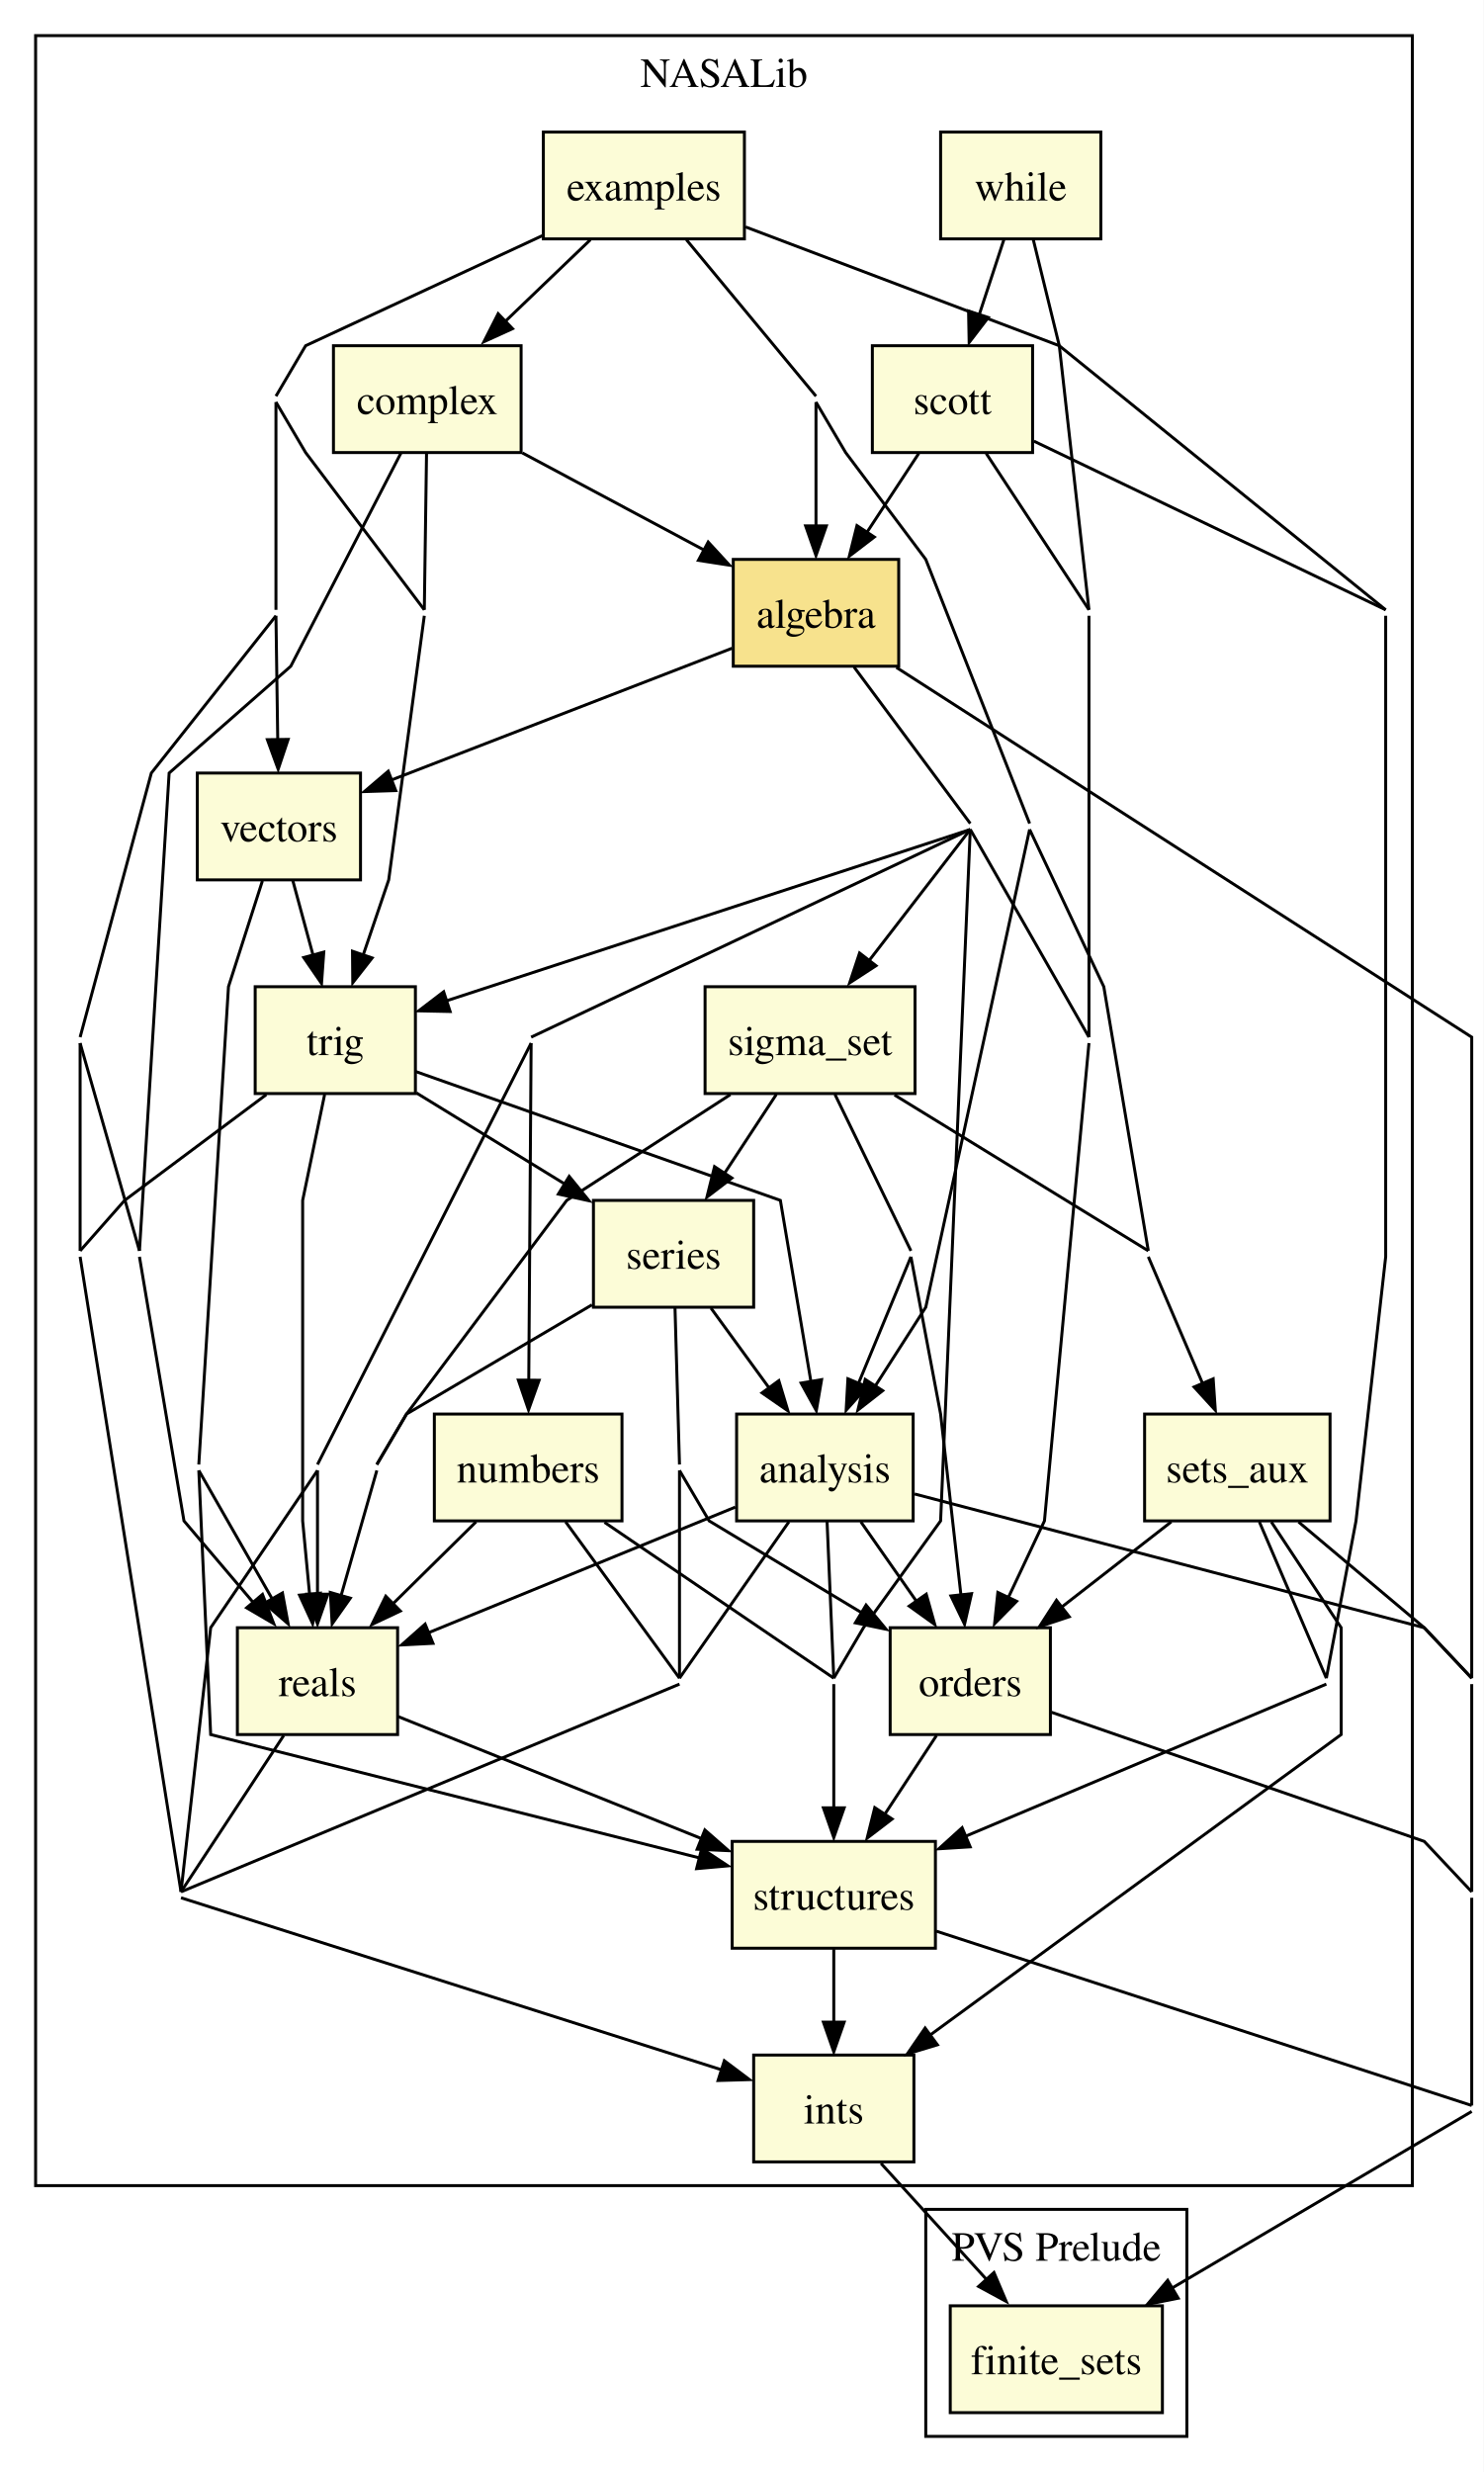
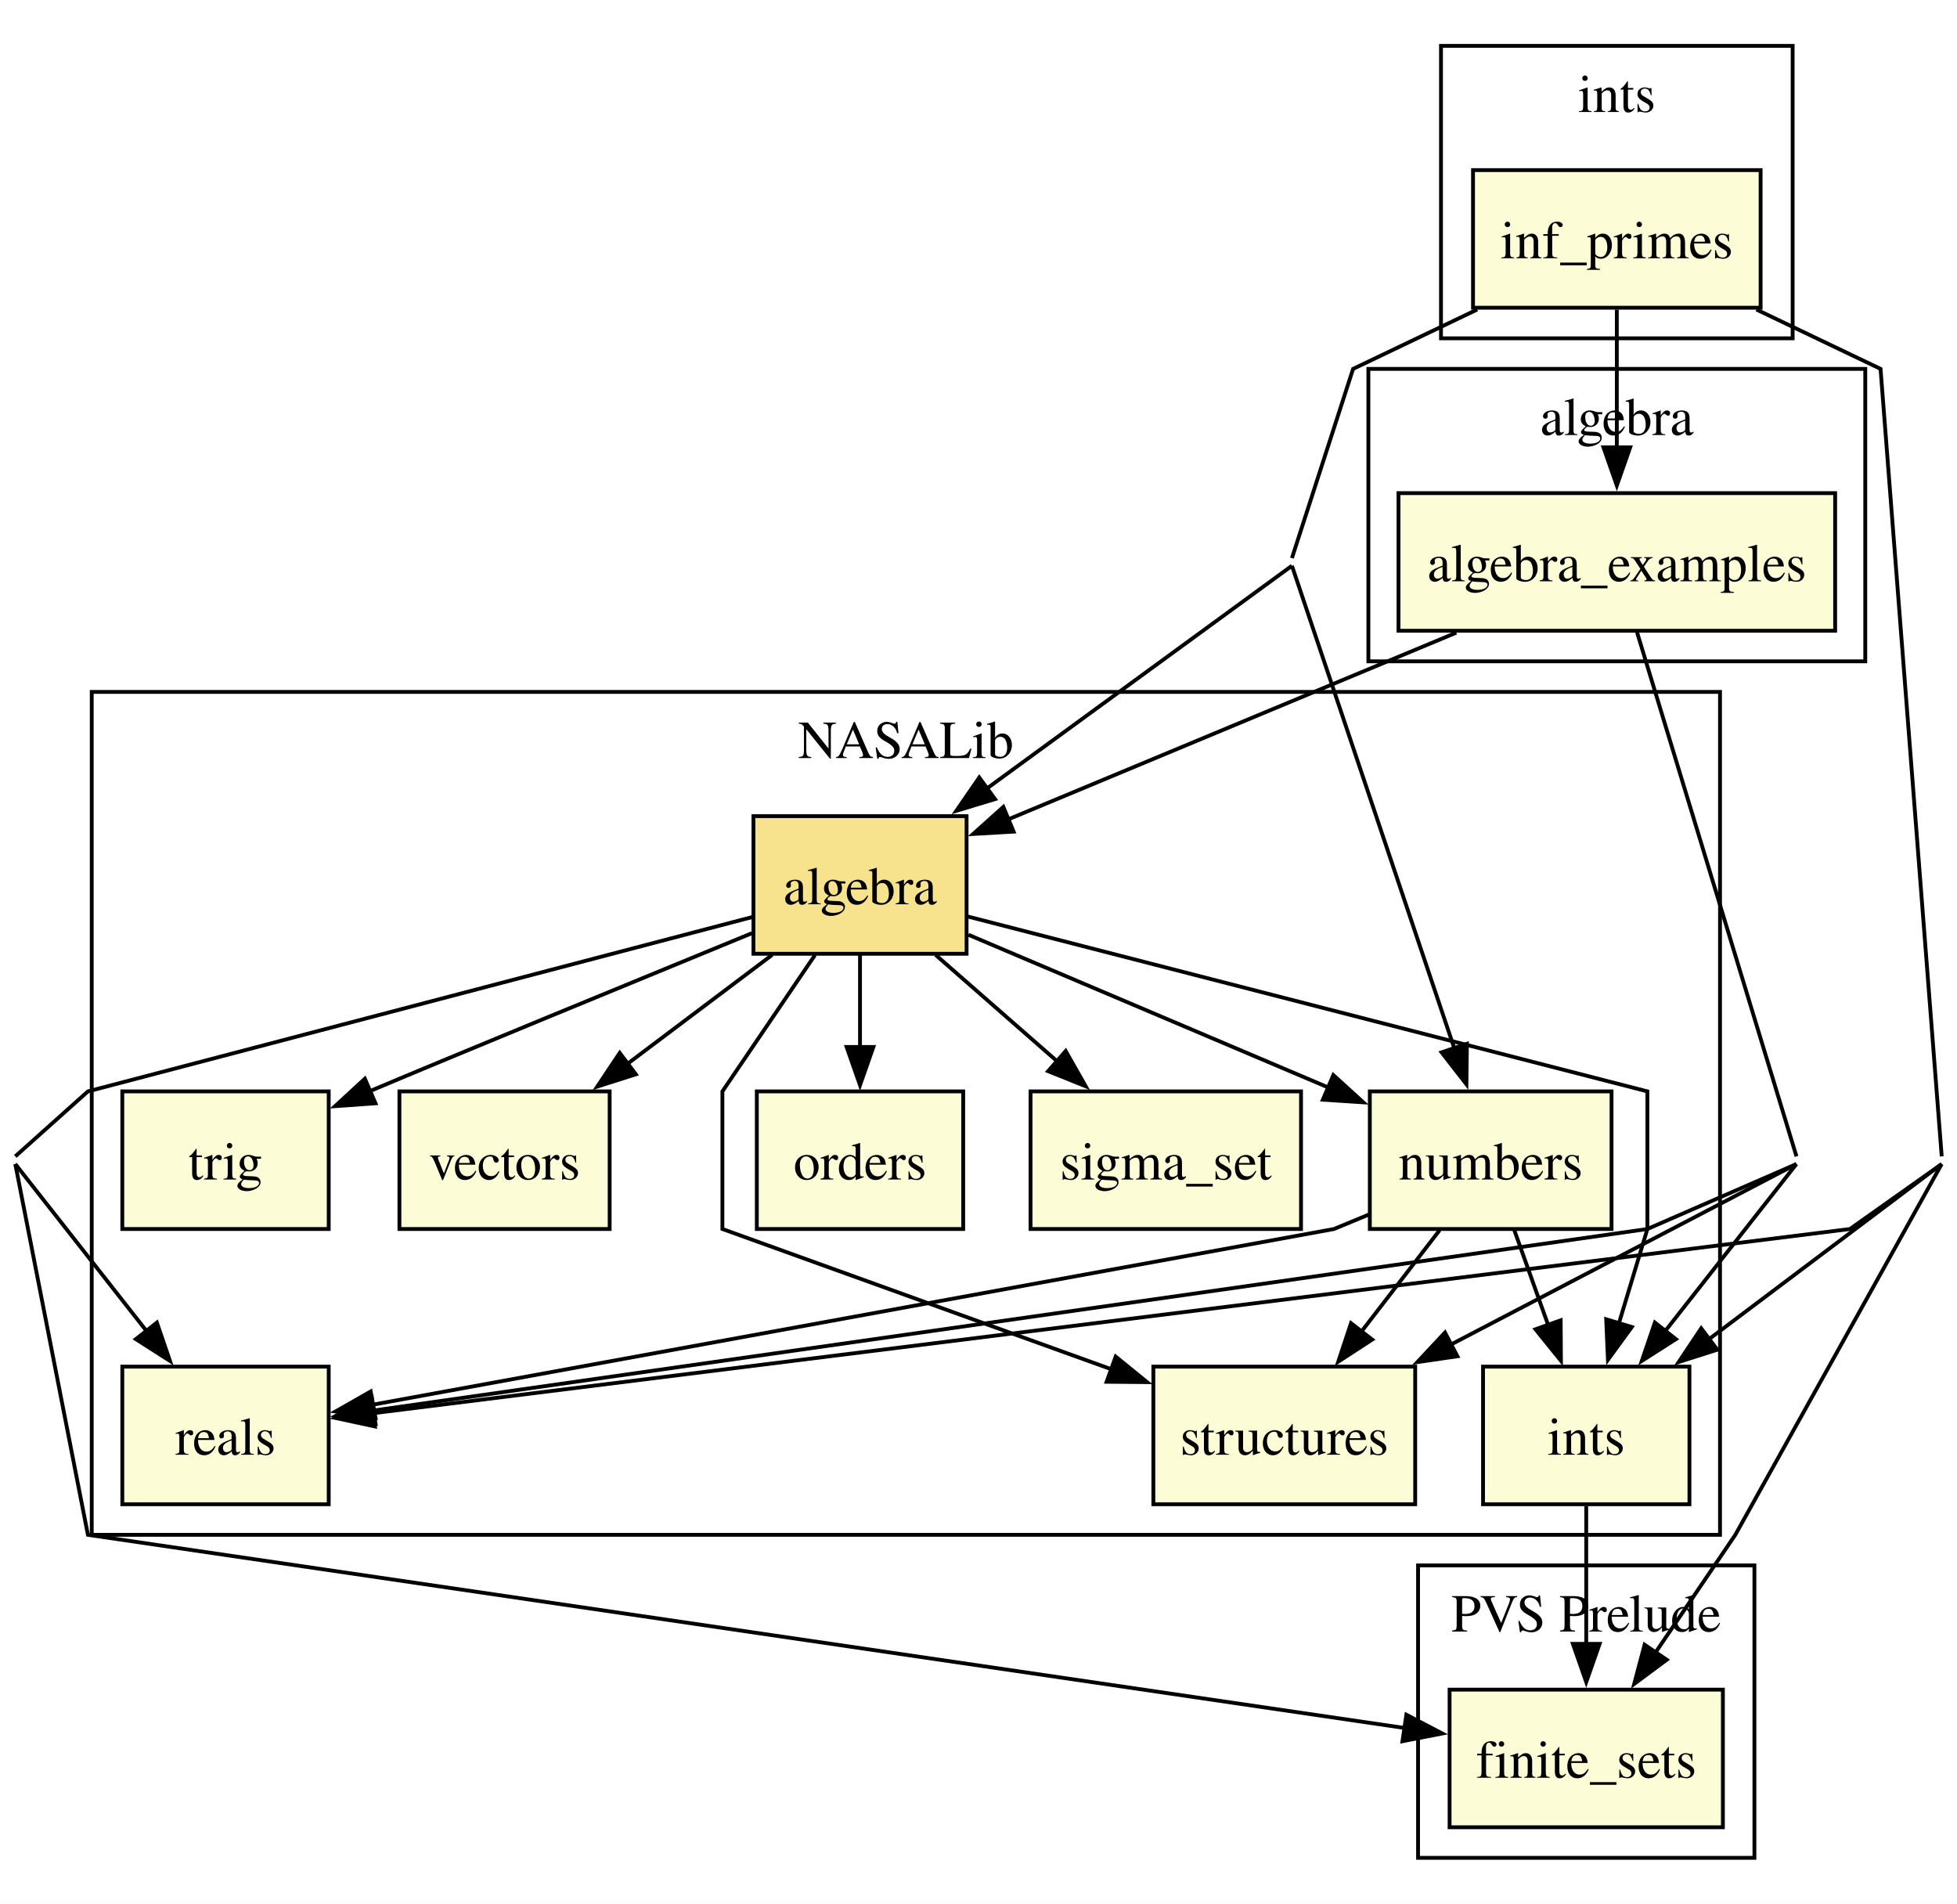
- <svg xmlns="http://www.w3.org/2000/svg" width="500pt" height="833pt" viewBox="0.00 0.00 500.00 833.00">
-   <g id="graph0" class="graph" transform="scale(1 1) rotate(0) translate(4 829)">
-     <polygon fill="white" stroke="none" points="-4,4 -4,-829 496,-829 496,4 -4,4" />
+ <svg xmlns="http://www.w3.org/2000/svg" width="512pt" height="498pt" viewBox="0.00 0.00 512.00 498.00">
+   <g id="graph0" class="graph" transform="scale(1 1) rotate(0) translate(4 494)">
+     <polygon fill="white" stroke="none" points="-4,4 -4,-494 508,-494 508,4 -4,4" />
    <g id="clust1" class="cluster">
-       <polygon fill="none" stroke="black" points="8,-92.5 8,-817 472,-817 472,-92.5 8,-92.5" />
-       <text text-anchor="middle" x="240" y="-799.7" font-family="Times,serif" font-size="14.00">NASALib</text>
+       <polygon fill="none" stroke="black" points="20,-92.5 20,-313 446,-313 446,-92.5 20,-92.5" />
+       <text text-anchor="middle" x="233" y="-295.7" font-family="Times,serif" font-size="14.00">NASALib</text>
    </g>
    <g id="clust2" class="cluster">
-       <polygon fill="none" stroke="black" points="308,-8 308,-84.5 396,-84.5 396,-8 308,-8" />
-       <text text-anchor="middle" x="352" y="-67.2" font-family="Times,serif" font-size="14.00">PVS Prelude</text>
+       <polygon fill="none" stroke="black" points="367,-8 367,-84.5 455,-84.5 455,-8 367,-8" />
+       <text text-anchor="middle" x="411" y="-67.2" font-family="Times,serif" font-size="14.00">PVS Prelude</text>
+     </g>
+     <g id="clust3" class="cluster">
+       <polygon fill="none" stroke="black" points="354,-321 354,-397.5 484,-397.5 484,-321 354,-321" />
+       <text text-anchor="middle" x="419" y="-380.2" font-family="Times,serif" font-size="14.00">algebra</text>
+     </g>
+     <g id="clust4" class="cluster">
+       <polygon fill="none" stroke="black" points="373,-405.5 373,-482 465,-482 465,-405.5 373,-405.5" />
+       <text text-anchor="middle" x="419" y="-464.7" font-family="Times,serif" font-size="14.00">ints</text>
    </g>
    <g id="node1" class="node">
-       <polygon fill="#f7e28d" stroke="black" points="298.88,-640.5 243.12,-640.5 243.12,-604.5 298.88,-604.5 298.88,-640.5" />
-       <text text-anchor="middle" x="271" y="-617.45" font-family="Times,serif" font-size="14.00">algebra</text>
+       <polygon fill="#fcfcd7" stroke="black" points="476.12,-365 361.88,-365 361.88,-329 476.12,-329 476.12,-365" />
+       <text text-anchor="middle" x="419" y="-341.95" font-family="Times,serif" font-size="14.00">algebra_examples</text>
+     </g>
+     <g id="node4" class="node">
+       <polygon fill="#f7e28d" stroke="black" points="248.88,-280.5 193.12,-280.5 193.12,-244.5 248.88,-244.5 248.88,-280.5" />
+       <text text-anchor="middle" x="221" y="-257.45" font-family="Times,serif" font-size="14.00">algebra</text>
+     </g>
+     <g id="edge1" class="edge">
+       <path fill="none" stroke="black" d="M377.01,-328.5C342.28,-314.04 293.37,-293.65 259.61,-279.59" />
+       <polygon fill="black" stroke="black" points="261.19,-276.45 250.61,-275.84 258.5,-282.92 261.19,-276.45" />
    </g>
    <g id="node5" class="node">
-       <polygon fill="#fcfcd7" stroke="black" points="304,-136.5 250,-136.5 250,-100.5 304,-100.5 304,-136.5" />
-       <text text-anchor="middle" x="277" y="-113.45" font-family="Times,serif" font-size="14.00">ints</text>
+       <polygon fill="#fcfcd7" stroke="black" points="438,-136.5 384,-136.5 384,-100.5 438,-100.5 438,-136.5" />
+       <text text-anchor="middle" x="411" y="-113.45" font-family="Times,serif" font-size="14.00">ints</text>
    </g>
-     <g id="edge1" class="edge">
-       <path fill="none" stroke="black" d="M323,-549.5C323,-549.5 175,-479.5 175,-479.5" />
-       <path fill="none" stroke="black" d="M175,-477.5C175,-477.5 103,-335.5 103,-335.5" />
-       <path fill="none" stroke="black" d="M103,-333.5C103,-333.5 67,-280.5 67,-280.5 67,-280.5 57,-191.5 57,-191.5" />
+     <g id="edge2" class="edge">
+       <path fill="none" stroke="black" d="M466,-189.5C466,-189.5 447.28,-165.68 431.68,-145.83" />
+       <polygon fill="black" stroke="black" points="434.46,-143.69 425.53,-137.99 428.96,-148.02 434.46,-143.69" />
+     </g>
+     <g id="node8" class="node">
+       <polygon fill="#fcfcd7" stroke="black" points="82,-136.5 28,-136.5 28,-100.5 82,-100.5 82,-136.5" />
+       <text text-anchor="middle" x="55" y="-113.45" font-family="Times,serif" font-size="14.00">reals</text>
+     </g>
+     <g id="edge3" class="edge">
+       <path fill="none" stroke="black" d="M466,-189.5C466,-189.5 427,-172.5 427,-172.5 427,-172.5 188.57,-138.53 93.48,-124.98" />
+       <polygon fill="black" stroke="black" points="94.25,-121.56 83.85,-123.61 93.26,-128.49 94.25,-121.56" />
+       <path fill="none" stroke="black" d="M424.3,-328.58C436.59,-288.17 466,-191.5 466,-191.5" />
+     </g>
+     <g id="node10" class="node">
+       <polygon fill="#fcfcd7" stroke="black" points="366.25,-136.5 297.75,-136.5 297.75,-100.5 366.25,-100.5 366.25,-136.5" />
+       <text text-anchor="middle" x="332" y="-113.45" font-family="Times,serif" font-size="14.00">structures</text>
+     </g>
+     <g id="edge4" class="edge">
+       <path fill="none" stroke="black" d="M466,-189.5C466,-189.5 414.73,-162.72 375.62,-142.29" />
+       <polygon fill="black" stroke="black" points="377.29,-139.21 366.81,-137.68 374.05,-145.42 377.29,-139.21" />
+     </g>
+     <g id="node2" class="node">
+       <polygon fill="#fcfcd7" stroke="black" points="456.62,-449.5 381.38,-449.5 381.38,-413.5 456.62,-413.5 456.62,-449.5" />
+       <text text-anchor="middle" x="419" y="-426.45" font-family="Times,serif" font-size="14.00">inf_primes</text>
+     </g>
+     <g id="edge5" class="edge">
+       <path fill="none" stroke="black" d="M419,-413C419,-402.5 419,-388.89 419,-376.83" />
+       <polygon fill="black" stroke="black" points="422.5,-376.98 419,-366.98 415.5,-376.98 422.5,-376.98" />
+     </g>
+     <g id="node3" class="node">
+       <polygon fill="#fcfcd7" stroke="black" points="446.75,-52 375.25,-52 375.25,-16 446.75,-16 446.75,-52" />
+       <text text-anchor="middle" x="411" y="-28.95" font-family="Times,serif" font-size="14.00">finite_sets</text>
+     </g>
+     <g id="edge6" class="edge">
+       <path fill="none" stroke="black" d="M504,-189.5C504,-189.5 450,-92.5 450,-92.5 450,-92.5 439.16,-76.51 428.91,-61.4" />
+       <polygon fill="black" stroke="black" points="432.06,-59.82 423.55,-53.5 426.27,-63.75 432.06,-59.82" />
+     </g>
+     <g id="edge7" class="edge">
+       <path fill="none" stroke="black" d="M382.48,-413.03C365.93,-405.12 350,-397.5 350,-397.5 350,-397.5 334,-348 334,-348" />
+       <path fill="none" stroke="black" d="M334,-346C334,-346 287.32,-311.92 253.97,-287.57" />
+       <polygon fill="black" stroke="black" points="256.33,-284.96 246.19,-281.89 252.2,-290.61 256.33,-284.96" />
+     </g>
+     <g id="edge8" class="edge">
+       <path fill="none" stroke="black" d="M504,-189.5C504,-189.5 470.02,-163.92 443.13,-143.69" />
+       <polygon fill="black" stroke="black" points="445.29,-140.93 435.2,-137.71 441.08,-146.52 445.29,-140.93" />
    </g>
    <g id="node6" class="node">
-       <polygon fill="#fcfcd7" stroke="black" points="205.62,-352.5 142.38,-352.5 142.38,-316.5 205.62,-316.5 205.62,-352.5" />
-       <text text-anchor="middle" x="174" y="-329.45" font-family="Times,serif" font-size="14.00">numbers</text>
+       <polygon fill="#fcfcd7" stroke="black" points="417.62,-208.5 354.38,-208.5 354.38,-172.5 417.62,-172.5 417.62,-208.5" />
+       <text text-anchor="middle" x="386" y="-185.45" font-family="Times,serif" font-size="14.00">numbers</text>
    </g>
-     <g id="edge2" class="edge">
-       <path fill="none" stroke="black" d="M175,-477.5C175,-477.5 174.49,-405.09 174.2,-363.68" />
-       <polygon fill="black" stroke="black" points="177.69,-363.89 174.12,-353.91 170.69,-363.94 177.69,-363.89" />
+     <g id="edge9" class="edge">
+       <path fill="none" stroke="black" d="M334,-346C334,-346 361.53,-264.19 376.53,-219.63" />
+       <polygon fill="black" stroke="black" points="379.78,-220.95 379.65,-210.36 373.15,-218.72 379.78,-220.95" />
+     </g>
+     <g id="edge10" class="edge">
+       <path fill="none" stroke="black" d="M504,-189.5C504,-189.5 480,-172.5 480,-172.5 480,-172.5 198.18,-137.35 93.52,-124.3" />
+       <polygon fill="black" stroke="black" points="94.09,-120.85 83.73,-123.08 93.22,-127.79 94.09,-120.85" />
+       <path fill="none" stroke="black" d="M455.52,-413.03C472.07,-405.12 488,-397.5 488,-397.5 488,-397.5 504,-191.5 504,-191.5" />
+     </g>
+     <g id="edge11" class="edge">
+       <path fill="none" stroke="black" d="M0,-189.5C0,-189.5 19,-92.5 19,-92.5 19,-92.5 259.42,-57.23 363.69,-41.94" />
+       <polygon fill="black" stroke="black" points="363.94,-45.44 373.33,-40.53 362.92,-38.51 363.94,-45.44" />
+       <path fill="none" stroke="black" d="M192.91,-254.13C137.41,-239.57 19,-208.5 19,-208.5 19,-208.5 0,-191.5 0,-191.5" />
+     </g>
+     <g id="edge12" class="edge">
+       <path fill="none" stroke="black" d="M249.21,-254.24C305.63,-239.73 427,-208.5 427,-208.5 427,-208.5 427,-172.5 427,-172.5 427,-172.5 423.35,-160.42 419.54,-147.8" />
+       <polygon fill="black" stroke="black" points="422.92,-146.86 416.68,-138.3 416.22,-148.89 422.92,-146.86" />
+     </g>
+     <g id="edge13" class="edge">
+       <path fill="none" stroke="black" d="M249.36,-249.47C275.3,-238.47 314,-222.04 343.61,-209.48" />
+       <polygon fill="black" stroke="black" points="344.83,-212.77 352.67,-205.64 342.09,-206.32 344.83,-212.77" />
    </g>
    <g id="node7" class="node">
-       <polygon fill="#fcfcd7" stroke="black" points="350,-280.5 296,-280.5 296,-244.5 350,-244.5 350,-280.5" />
-       <text text-anchor="middle" x="323" y="-257.45" font-family="Times,serif" font-size="14.00">orders</text>
+       <polygon fill="#fcfcd7" stroke="black" points="248,-208.5 194,-208.5 194,-172.5 248,-172.5 248,-208.5" />
+       <text text-anchor="middle" x="221" y="-185.45" font-family="Times,serif" font-size="14.00">orders</text>
    </g>
-     <g id="edge3" class="edge">
-       <path fill="none" stroke="black" d="M323,-549.5C323,-549.5 363,-479.5 363,-479.5" />
-       <path fill="none" stroke="black" d="M363,-477.5C363,-477.5 348,-316.5 348,-316.5 348,-316.5 341.95,-303.68 335.81,-290.65" />
-       <polygon fill="black" stroke="black" points="338.62,-289.41 331.19,-281.85 332.29,-292.39 338.62,-289.41" />
+     <g id="edge14" class="edge">
+       <path fill="none" stroke="black" d="M221,-244.2C221,-236.91 221,-228.23 221,-220.04" />
+       <polygon fill="black" stroke="black" points="224.5,-220.12 221,-210.12 217.5,-220.12 224.5,-220.12" />
    </g>
-     <g id="node8" class="node">
-       <polygon fill="#fcfcd7" stroke="black" points="130,-280.5 76,-280.5 76,-244.5 130,-244.5 130,-280.5" />
-       <text text-anchor="middle" x="103" y="-257.45" font-family="Times,serif" font-size="14.00">reals</text>
+     <g id="edge15" class="edge">
+       <path fill="none" stroke="black" d="M0,-189.5C0,-189.5 18.72,-165.68 34.32,-145.83" />
+       <polygon fill="black" stroke="black" points="37.04,-148.02 40.47,-137.99 31.54,-143.69 37.04,-148.02" />
    </g>
-     <g id="edge4" class="edge">
-       <path fill="none" stroke="black" d="M103,-333.5C103,-333.5 103,-311.16 103,-291.72" />
-       <polygon fill="black" stroke="black" points="106.5,-291.8 103,-281.8 99.5,-291.8 106.5,-291.8" />
+     <g id="node9" class="node">
+       <polygon fill="#fcfcd7" stroke="black" points="336.38,-208.5 265.62,-208.5 265.62,-172.5 336.38,-172.5 336.38,-208.5" />
+       <text text-anchor="middle" x="301" y="-185.45" font-family="Times,serif" font-size="14.00">sigma_set</text>
+     </g>
+     <g id="edge16" class="edge">
+       <path fill="none" stroke="black" d="M240.78,-244.2C250.39,-235.78 262.12,-225.52 272.67,-216.29" />
+       <polygon fill="black" stroke="black" points="274.81,-219.06 280.04,-209.84 270.21,-213.79 274.81,-219.06" />
+     </g>
+     <g id="edge17" class="edge">
+       <path fill="none" stroke="black" d="M209.21,-244.15C198.71,-228.69 185,-208.5 185,-208.5 185,-208.5 185,-172.5 185,-172.5 185,-172.5 243.71,-151.33 286.93,-135.75" />
+       <polygon fill="black" stroke="black" points="287.89,-139.12 296.11,-132.44 285.52,-132.54 287.89,-139.12" />
+     </g>
+     <g id="node11" class="node">
+       <polygon fill="#fcfcd7" stroke="black" points="82,-208.5 28,-208.5 28,-172.5 82,-172.5 82,-208.5" />
+       <text text-anchor="middle" x="55" y="-185.45" font-family="Times,serif" font-size="14.00">trig</text>
+     </g>
+     <g id="edge18" class="edge">
+       <path fill="none" stroke="black" d="M192.69,-249.87C161.84,-237.19 114.65,-217.81 92.82,-208.59" />
+       <polygon fill="black" stroke="black" points="94.24,-205.38 83.67,-204.63 91.46,-211.81 94.24,-205.38" />
    </g>
    <g id="node12" class="node">
-       <polygon fill="#fcfcd7" stroke="black" points="304.38,-496.5 233.62,-496.5 233.62,-460.5 304.38,-460.5 304.38,-496.5" />
-       <text text-anchor="middle" x="269" y="-473.45" font-family="Times,serif" font-size="14.00">sigma_set</text>
-     </g>
-     <g id="edge5" class="edge">
-       <path fill="none" stroke="black" d="M323,-549.5C323,-549.5 304.29,-525.24 288.89,-505.29" />
-       <polygon fill="black" stroke="black" points="291.23,-503.58 282.35,-497.8 285.69,-507.86 291.23,-503.58" />
-     </g>
-     <g id="node13" class="node">
-       <polygon fill="#fcfcd7" stroke="black" points="311.25,-208.5 242.75,-208.5 242.75,-172.5 311.25,-172.5 311.25,-208.5" />
-       <text text-anchor="middle" x="277" y="-185.45" font-family="Times,serif" font-size="14.00">structures</text>
-     </g>
-     <g id="edge6" class="edge">
-       <path fill="none" stroke="black" d="M323,-549.5C323,-549.5 313,-316.5 313,-316.5 313,-316.5 287,-280.5 287,-280.5 287,-280.5 277,-263.5 277,-263.5" />
-     </g>
-     <g id="node14" class="node">
-       <polygon fill="#fcfcd7" stroke="black" points="136,-496.5 82,-496.5 82,-460.5 136,-460.5 136,-496.5" />
-       <text text-anchor="middle" x="109" y="-473.45" font-family="Times,serif" font-size="14.00">trig</text>
-     </g>
-     <g id="edge7" class="edge">
-       <path fill="none" stroke="black" d="M283.85,-604.2C299.25,-583.47 323,-551.5 323,-551.5" />
-       <path fill="none" stroke="black" d="M323,-549.5C323,-549.5 207.92,-511.86 146.54,-491.78" />
-       <polygon fill="black" stroke="black" points="147.7,-488.15 137.1,-488.37 145.52,-494.8 147.7,-488.15" />
-     </g>
-     <g id="node15" class="node">
-       <polygon fill="#fcfcd7" stroke="black" points="117.5,-568.5 62.5,-568.5 62.5,-532.5 117.5,-532.5 117.5,-568.5" />
-       <text text-anchor="middle" x="90" y="-545.45" font-family="Times,serif" font-size="14.00">vectors</text>
-     </g>
-     <g id="edge8" class="edge">
-       <path fill="none" stroke="black" d="M242.72,-610.56C211.81,-598.61 162.14,-579.4 127.88,-566.15" />
-       <polygon fill="black" stroke="black" points="129.38,-562.59 118.79,-562.25 126.85,-569.12 129.38,-562.59" />
-     </g>
-     <g id="node17" class="node">
-       <polygon fill="#fcfcd7" stroke="black" points="387.75,-52 316.25,-52 316.25,-16 387.75,-16 387.75,-52" />
-       <text text-anchor="middle" x="352" y="-28.95" font-family="Times,serif" font-size="14.00">finite_sets</text>
-     </g>
-     <g id="edge9" class="edge">
-       <path fill="none" stroke="black" d="M298.1,-604.09C357.11,-566.17 492,-479.5 492,-479.5 492,-479.5 492,-479.5 492,-405.5 492,-405.5 492,-263.5 492,-263.5" />
-     </g>
-     <g id="node2" class="node">
-       <polygon fill="#fcfcd7" stroke="black" points="303.75,-352.5 244.25,-352.5 244.25,-316.5 303.75,-316.5 303.75,-352.5" />
-       <text text-anchor="middle" x="274" y="-329.45" font-family="Times,serif" font-size="14.00">analysis</text>
-     </g>
-     <g id="edge10" class="edge">
-       <path fill="none" stroke="black" d="M261.89,-316.2C247.38,-295.47 225,-263.5 225,-263.5" />
-     </g>
-     <g id="edge11" class="edge">
-       <path fill="none" stroke="black" d="M286.11,-316.2C291.75,-308.14 298.57,-298.39 304.81,-289.48" />
-       <polygon fill="black" stroke="black" points="308.16,-291.8 311.03,-281.6 302.42,-287.79 308.16,-291.8" />
-     </g>
-     <g id="edge12" class="edge">
-       <path fill="none" stroke="black" d="M243.82,-321.15C214.96,-309.33 171.37,-291.49 140.34,-278.79" />
-       <polygon fill="black" stroke="black" points="141.92,-275.24 131.34,-274.69 139.27,-281.72 141.92,-275.24" />
-     </g>
-     <g id="edge13" class="edge">
-       <path fill="none" stroke="black" d="M274.74,-316.2C275.63,-295.47 277,-263.5 277,-263.5" />
-     </g>
-     <g id="edge14" class="edge">
-       <path fill="none" stroke="black" d="M304.24,-325.57C360.59,-310.78 476,-280.5 476,-280.5 476,-280.5 492,-263.5 492,-263.5" />
-       <path fill="none" stroke="black" d="M492,-261.5C492,-261.5 492,-191.5 492,-191.5" />
-     </g>
-     <g id="node3" class="node">
-       <polygon fill="#fcfcd7" stroke="black" points="171.62,-712.5 108.38,-712.5 108.38,-676.5 171.62,-676.5 171.62,-712.5" />
-       <text text-anchor="middle" x="140" y="-689.45" font-family="Times,serif" font-size="14.00">complex</text>
-     </g>
-     <g id="edge15" class="edge">
-       <path fill="none" stroke="black" d="M172.05,-676.38C190.58,-666.47 214,-653.96 233.4,-643.59" />
-       <polygon fill="black" stroke="black" points="234.67,-646.35 241.84,-638.55 231.37,-640.17 234.67,-646.35" />
-     </g>
-     <g id="edge16" class="edge">
-       <path fill="none" stroke="black" d="M131.13,-676.34C117.76,-650.48 94,-604.5 94,-604.5 94,-604.5 53,-568.5 53,-568.5 53,-568.5 43,-407.5 43,-407.5" />
-     </g>
-     <g id="edge17" class="edge">
-       <path fill="none" stroke="black" d="M139.75,-676.2C139.46,-655.47 139,-623.5 139,-623.5" />
-     </g>
-     <g id="node4" class="node">
-       <polygon fill="#fcfcd7" stroke="black" points="246.88,-784.5 179.12,-784.5 179.12,-748.5 246.88,-748.5 246.88,-784.5" />
-       <text text-anchor="middle" x="213" y="-761.45" font-family="Times,serif" font-size="14.00">examples</text>
-     </g>
-     <g id="edge18" class="edge">
-       <path fill="none" stroke="black" d="M227.34,-748.2C244.51,-727.47 271,-695.5 271,-695.5" />
-       <path fill="none" stroke="black" d="M271,-693.5C271,-693.5 271,-671.16 271,-651.72" />
-       <polygon fill="black" stroke="black" points="274.5,-651.8 271,-641.8 267.5,-651.8 274.5,-651.8" />
+       <polygon fill="#fcfcd7" stroke="black" points="155.5,-208.5 100.5,-208.5 100.5,-172.5 155.5,-172.5 155.5,-208.5" />
+       <text text-anchor="middle" x="128" y="-185.45" font-family="Times,serif" font-size="14.00">vectors</text>
    </g>
    <g id="edge19" class="edge">
-       <path fill="none" stroke="black" d="M271,-693.5C271,-693.5 281,-676.5 281,-676.5 281,-676.5 308,-640.5 308,-640.5 308,-640.5 343,-551.5 343,-551.5" />
-       <path fill="none" stroke="black" d="M343,-549.5C343,-549.5 308,-388.5 308,-388.5 308,-388.5 299.45,-375.17 290.93,-361.88" />
-       <polygon fill="black" stroke="black" points="293.48,-360.38 285.13,-353.85 287.59,-364.16 293.48,-360.38" />
+       <path fill="none" stroke="black" d="M198.01,-244.2C186.61,-235.61 172.65,-225.11 160.2,-215.74" />
+       <polygon fill="black" stroke="black" points="162.35,-212.97 152.26,-209.76 158.14,-218.57 162.35,-212.97" />
    </g>
    <g id="edge20" class="edge">
-       <path fill="none" stroke="black" d="M194.96,-748.2C186.18,-739.78 175.48,-729.52 165.85,-720.29" />
-       <polygon fill="black" stroke="black" points="168.73,-718.24 159.09,-713.85 163.89,-723.29 168.73,-718.24" />
+       <path fill="none" stroke="black" d="M411,-100C411,-89.5 411,-75.89 411,-63.83" />
+       <polygon fill="black" stroke="black" points="414.5,-63.98 411,-53.98 407.5,-63.98 414.5,-63.98" />
    </g>
    <g id="edge21" class="edge">
-       <path fill="none" stroke="black" d="M89,-621.5C89,-621.5 47,-568.5 47,-568.5 47,-568.5 23,-479.5 23,-479.5" />
-       <path fill="none" stroke="black" d="M178.8,-749.6C145.22,-733.99 99,-712.5 99,-712.5 99,-712.5 89,-695.5 89,-695.5" />
-       <path fill="none" stroke="black" d="M89,-693.5C89,-693.5 89,-623.5 89,-623.5" />
-       <path fill="none" stroke="black" d="M23,-477.5C23,-477.5 23,-407.5 23,-407.5" />
-       <path fill="none" stroke="black" d="M57,-189.5C57,-189.5 176.39,-151.51 239.27,-131.5" />
-       <polygon fill="black" stroke="black" points="240.11,-134.59 248.58,-128.22 237.99,-127.92 240.11,-134.59" />
-       <path fill="none" stroke="black" d="M23,-405.5C23,-405.5 57,-191.5 57,-191.5" />
+       <path fill="none" stroke="black" d="M392.18,-172.2C394.87,-164.65 398.1,-155.62 401.11,-147.18" />
+       <polygon fill="black" stroke="black" points="404.31,-148.62 404.38,-138.03 397.72,-146.27 404.31,-148.62" />
    </g>
    <g id="edge22" class="edge">
-       <path fill="none" stroke="black" d="M43,-405.5C43,-405.5 58,-316.5 58,-316.5 58,-316.5 69.76,-302.65 81.25,-289.12" />
-       <polygon fill="black" stroke="black" points="84.46,-291.74 88.27,-281.85 79.12,-287.21 84.46,-291.74" />
-       <path fill="none" stroke="black" d="M23,-477.5C23,-477.5 43,-407.5 43,-407.5" />
-     </g>
-     <g id="node11" class="node">
-       <polygon fill="#fcfcd7" stroke="black" points="444.25,-352.5 381.75,-352.5 381.75,-316.5 444.25,-316.5 444.25,-352.5" />
-       <text text-anchor="middle" x="413" y="-329.45" font-family="Times,serif" font-size="14.00">sets_aux</text>
+       <path fill="none" stroke="black" d="M354.1,-176.27C348.81,-174.08 345,-172.5 345,-172.5 345,-172.5 171.92,-140.87 93.18,-126.48" />
+       <polygon fill="black" stroke="black" points="94.24,-123.11 83.77,-124.76 92.98,-130 94.24,-123.11" />
    </g>
    <g id="edge23" class="edge">
-       <path fill="none" stroke="black" d="M343,-549.5C343,-549.5 368,-496.5 368,-496.5 368,-496.5 383,-407.5 383,-407.5" />
-     </g>
-     <g id="edge24" class="edge">
-       <path fill="none" stroke="black" d="M247.25,-752.53C288.69,-736.84 353,-712.5 353,-712.5 353,-712.5 463,-623.5 463,-623.5" />
-     </g>
-     <g id="edge25" class="edge">
-       <path fill="none" stroke="black" d="M139,-621.5C139,-621.5 127,-532.5 127,-532.5 127,-532.5 122.73,-519.93 118.35,-507.03" />
-       <polygon fill="black" stroke="black" points="121.42,-506.2 114.89,-497.85 114.8,-508.45 121.42,-506.2" />
-       <path fill="none" stroke="black" d="M89,-693.5C89,-693.5 99,-676.5 99,-676.5 99,-676.5 139,-623.5 139,-623.5" />
-     </g>
-     <g id="edge26" class="edge">
-       <path fill="none" stroke="black" d="M89,-621.5C89,-621.5 89.32,-599.16 89.6,-579.72" />
-       <polygon fill="black" stroke="black" points="93.11,-579.85 89.75,-569.8 86.11,-579.75 93.11,-579.85" />
-     </g>
-     <g id="edge27" class="edge">
-       <path fill="none" stroke="black" d="M292.91,-100C303.35,-88.52 317.17,-73.31 328.83,-60.49" />
-       <polygon fill="black" stroke="black" points="330.98,-63.22 335.12,-53.47 325.8,-58.52 330.98,-63.22" />
-     </g>
-     <g id="edge28" class="edge">
-       <path fill="none" stroke="black" d="M225,-261.5C225,-261.5 57,-191.5 57,-191.5" />
-       <path fill="none" stroke="black" d="M186.61,-316.2C201.71,-295.47 225,-263.5 225,-263.5" />
-     </g>
-     <g id="edge29" class="edge">
-       <path fill="none" stroke="black" d="M156.45,-316.2C147.85,-307.72 137.35,-297.36 127.93,-288.08" />
-       <polygon fill="black" stroke="black" points="130.93,-286.13 121.35,-281.6 126.01,-291.12 130.93,-286.13" />
-     </g>
-     <g id="edge30" class="edge">
-       <path fill="none" stroke="black" d="M277,-261.5C277,-261.5 277,-239.16 277,-219.72" />
-       <polygon fill="black" stroke="black" points="280.5,-219.8 277,-209.8 273.5,-219.8 280.5,-219.8" />
-       <path fill="none" stroke="black" d="M199.73,-316.02C230.23,-295.28 277,-263.5 277,-263.5" />
-     </g>
-     <g id="edge31" class="edge">
-       <path fill="none" stroke="black" d="M311.63,-244.2C306.39,-236.23 300.07,-226.6 294.26,-217.76" />
-       <polygon fill="black" stroke="black" points="296.66,-216.04 288.24,-209.6 290.81,-219.88 296.66,-216.04" />
-     </g>
-     <g id="edge32" class="edge">
-       <path fill="none" stroke="black" d="M350.35,-252.02C394.36,-236.78 476,-208.5 476,-208.5 476,-208.5 492,-191.5 492,-191.5" />
-       <path fill="none" stroke="black" d="M492,-189.5C492,-189.5 492,-119.5 492,-119.5" />
-     </g>
-     <g id="edge33" class="edge">
-       <path fill="none" stroke="black" d="M91.63,-244.2C78.01,-223.47 57,-191.5 57,-191.5" />
-     </g>
-     <g id="edge34" class="edge">
-       <path fill="none" stroke="black" d="M130.19,-250.56C157.53,-239.56 200.14,-222.42 232.43,-209.43" />
-       <polygon fill="black" stroke="black" points="233.55,-212.35 241.52,-205.37 230.94,-205.86 233.55,-212.35" />
-     </g>
-     <g id="node9" class="node">
-       <polygon fill="#fcfcd7" stroke="black" points="344,-712.5 290,-712.5 290,-676.5 344,-676.5 344,-712.5" />
-       <text text-anchor="middle" x="317" y="-689.45" font-family="Times,serif" font-size="14.00">scott</text>
-     </g>
-     <g id="edge35" class="edge">
-       <path fill="none" stroke="black" d="M305.63,-676.2C300.39,-668.23 294.07,-658.6 288.26,-649.76" />
-       <polygon fill="black" stroke="black" points="290.66,-648.04 282.24,-641.6 284.81,-651.88 290.66,-648.04" />
-     </g>
-     <g id="edge36" class="edge">
-       <path fill="none" stroke="black" d="M328.37,-676.2C341.99,-655.47 363,-623.5 363,-623.5" />
-       <path fill="none" stroke="black" d="M363,-621.5C363,-621.5 363,-479.5 363,-479.5" />
-     </g>
-     <g id="edge37" class="edge">
-       <path fill="none" stroke="black" d="M344.46,-680.33C386.75,-660.06 463,-623.5 463,-623.5" />
-       <path fill="none" stroke="black" d="M463,-621.5C463,-621.5 463,-479.5 463,-479.5 463,-479.5 463,-479.5 463,-405.5 463,-405.5 453,-316.5 453,-316.5 453,-316.5 443,-263.5 443,-263.5" />
-     </g>
-     <g id="node10" class="node">
-       <polygon fill="#fcfcd7" stroke="black" points="250,-424.5 196,-424.5 196,-388.5 250,-388.5 250,-424.5" />
-       <text text-anchor="middle" x="223" y="-401.45" font-family="Times,serif" font-size="14.00">series</text>
-     </g>
-     <g id="edge38" class="edge">
-       <path fill="none" stroke="black" d="M235.61,-388.2C241.47,-380.14 248.58,-370.39 255.07,-361.48" />
-       <polygon fill="black" stroke="black" points="258.48,-363.75 261.54,-353.6 252.82,-359.63 258.48,-363.75" />
-     </g>
-     <g id="edge39" class="edge">
-       <path fill="none" stroke="black" d="M223.49,-388.2C224.09,-367.47 225,-335.5 225,-335.5" />
-       <path fill="none" stroke="black" d="M225,-333.5C225,-333.5 225,-263.5 225,-263.5" />
-     </g>
-     <g id="edge40" class="edge">
-       <path fill="none" stroke="black" d="M225,-333.5C225,-333.5 235,-316.5 235,-316.5 235,-316.5 262.13,-300.16 286.26,-285.63" />
-       <polygon fill="black" stroke="black" points="287.88,-288.14 294.64,-279.98 284.27,-282.14 287.88,-288.14" />
-     </g>
-     <g id="edge41" class="edge">
-       <path fill="none" stroke="black" d="M195.51,-389.31C169.04,-373.72 133,-352.5 133,-352.5 133,-352.5 123,-335.5 123,-335.5" />
-     </g>
-     <g id="edge42" class="edge">
-       <path fill="none" stroke="black" d="M424.46,-316.15C434.67,-300.69 448,-280.5 448,-280.5 448,-280.5 448,-244.5 448,-244.5 448,-244.5 359.17,-179.56 309.55,-143.3" />
-       <polygon fill="black" stroke="black" points="311.92,-139.96 301.78,-136.88 307.78,-145.61 311.92,-139.96" />
-     </g>
-     <g id="edge43" class="edge">
-       <path fill="none" stroke="black" d="M390.75,-316.2C379.61,-307.53 365.94,-296.9 353.81,-287.46" />
-       <polygon fill="black" stroke="black" points="356.35,-284.22 346.3,-280.85 352.05,-289.75 356.35,-284.22" />
-     </g>
-     <g id="edge44" class="edge">
-       <path fill="none" stroke="black" d="M443,-261.5C443,-261.5 370.67,-231 321.5,-210.27" />
-       <polygon fill="black" stroke="black" points="322.97,-206.66 312.4,-206 320.25,-213.11 322.97,-206.66" />
-       <path fill="none" stroke="black" d="M420.42,-316.2C429.3,-295.47 443,-263.5 443,-263.5" />
-     </g>
-     <g id="edge45" class="edge">
-       <path fill="none" stroke="black" d="M433.63,-316.15C452,-300.69 476,-280.5 476,-280.5 476,-280.5 492,-263.5 492,-263.5" />
-     </g>
-     <g id="edge46" class="edge">
-       <path fill="none" stroke="black" d="M277.4,-460.2C287.47,-439.47 303,-407.5 303,-407.5" />
-       <path fill="none" stroke="black" d="M303,-405.5C303,-405.5 293.48,-382.53 285.35,-362.91" />
-       <polygon fill="black" stroke="black" points="288.23,-361.7 281.17,-353.8 281.76,-364.38 288.23,-361.7" />
-     </g>
-     <g id="edge47" class="edge">
-       <path fill="none" stroke="black" d="M303,-405.5C303,-405.5 313,-352.5 313,-352.5 313,-352.5 316.92,-317.61 319.85,-291.52" />
-       <polygon fill="black" stroke="black" points="323.43,-291.99 321.07,-281.66 316.48,-291.21 323.43,-291.99" />
-     </g>
-     <g id="edge48" class="edge">
-       <path fill="none" stroke="black" d="M242.15,-460.15C218.24,-444.69 187,-424.5 187,-424.5 187,-424.5 133,-352.5 133,-352.5 133,-352.5 123,-335.5 123,-335.5" />
-       <path fill="none" stroke="black" d="M123,-333.5C123,-333.5 116.5,-310.74 110.91,-291.18" />
-       <polygon fill="black" stroke="black" points="114.06,-290.46 107.94,-281.8 107.33,-292.38 114.06,-290.46" />
-     </g>
-     <g id="edge49" class="edge">
-       <path fill="none" stroke="black" d="M257.63,-460.2C252.39,-452.23 246.07,-442.6 240.26,-433.76" />
-       <polygon fill="black" stroke="black" points="242.66,-432.04 234.24,-425.6 236.81,-435.88 242.66,-432.04" />
-     </g>
-     <g id="edge50" class="edge">
-       <path fill="none" stroke="black" d="M383,-405.5C383,-405.5 392.84,-382.53 401.25,-362.91" />
-       <polygon fill="black" stroke="black" points="404.86,-364.37 405.58,-353.8 398.43,-361.62 404.86,-364.37" />
-       <path fill="none" stroke="black" d="M297.47,-460.02C331.24,-439.28 383,-407.5 383,-407.5" />
-     </g>
-     <g id="edge51" class="edge">
-       <path fill="none" stroke="black" d="M277,-172.2C277,-164.74 277,-155.82 277,-147.47" />
-       <polygon fill="black" stroke="black" points="280.5,-147.6 277,-137.6 273.5,-147.6 280.5,-147.6" />
-     </g>
-     <g id="edge52" class="edge">
-       <path fill="none" stroke="black" d="M492,-117.5C492,-117.5 432.43,-82.4 391,-57.98" />
-       <polygon fill="black" stroke="black" points="393.08,-54.56 382.69,-52.5 389.53,-60.59 393.08,-54.56" />
-       <path fill="none" stroke="black" d="M311.54,-178.25C372.32,-158.47 492,-119.5 492,-119.5" />
-     </g>
-     <g id="edge53" class="edge">
-       <path fill="none" stroke="black" d="M136.16,-467.9C179.39,-452.63 259,-424.5 259,-424.5 259,-424.5 264.93,-389.3 269.34,-363.17" />
-       <polygon fill="black" stroke="black" points="272.9,-364.1 271.11,-353.66 265.99,-362.94 272.9,-364.1" />
-     </g>
-     <g id="edge54" class="edge">
-       <path fill="none" stroke="black" d="M85.75,-460.15C65.05,-444.69 38,-424.5 38,-424.5 38,-424.5 23,-407.5 23,-407.5" />
-     </g>
-     <g id="edge55" class="edge">
-       <path fill="none" stroke="black" d="M105.4,-460.15C102.19,-444.69 98,-424.5 98,-424.5 98,-424.5 98,-316.5 98,-316.5 98,-316.5 99.14,-304.42 100.33,-291.8" />
-       <polygon fill="black" stroke="black" points="103.91,-292.14 101.36,-281.85 96.94,-291.48 103.91,-292.14" />
-     </g>
-     <g id="edge56" class="edge">
-       <path fill="none" stroke="black" d="M136.31,-460.73C151.28,-451.54 170.06,-440.01 186.3,-430.04" />
-       <polygon fill="black" stroke="black" points="187.83,-432.59 194.52,-424.37 184.17,-426.62 187.83,-432.59" />
-     </g>
-     <g id="edge57" class="edge">
-       <path fill="none" stroke="black" d="M63,-333.5C63,-333.5 76.49,-309.89 87.8,-290.1" />
-       <polygon fill="black" stroke="black" points="91.19,-292.22 93.11,-281.8 85.11,-288.75 91.19,-292.22" />
-     </g>
-     <g id="edge58" class="edge">
-       <path fill="none" stroke="black" d="M63,-333.5C63,-333.5 67,-244.5 67,-244.5 67,-244.5 169.94,-218.52 231.68,-202.94" />
-       <polygon fill="black" stroke="black" points="232.48,-206.09 241.32,-200.25 230.77,-199.31 232.48,-206.09" />
-       <path fill="none" stroke="black" d="M84.43,-532.15C79.48,-516.69 73,-496.5 73,-496.5 73,-496.5 63,-335.5 63,-335.5" />
-     </g>
-     <g id="edge59" class="edge">
-       <path fill="none" stroke="black" d="M94.7,-532.2C96.74,-524.65 99.2,-515.62 101.49,-507.18" />
-       <polygon fill="black" stroke="black" points="105.12,-508.17 104.36,-497.6 98.36,-506.34 105.12,-508.17" />
-     </g>
-     <g id="node16" class="node">
-       <polygon fill="#fcfcd7" stroke="black" points="367,-784.5 313,-784.5 313,-748.5 367,-748.5 367,-784.5" />
-       <text text-anchor="middle" x="340" y="-761.45" font-family="Times,serif" font-size="14.00">while</text>
-     </g>
-     <g id="edge60" class="edge">
-       <path fill="none" stroke="black" d="M344.26,-748.15C348.05,-732.69 353,-712.5 353,-712.5 353,-712.5 363,-623.5 363,-623.5" />
-     </g>
-     <g id="edge61" class="edge">
-       <path fill="none" stroke="black" d="M334.31,-748.2C331.81,-740.57 328.8,-731.42 326,-722.9" />
-       <polygon fill="black" stroke="black" points="329.07,-722.01 322.62,-713.6 322.42,-724.2 329.07,-722.01" />
+       <path fill="none" stroke="black" d="M372.65,-172.2C366.44,-164.14 358.92,-154.39 352.04,-145.48" />
+       <polygon fill="black" stroke="black" points="355,-143.58 346.12,-137.8 349.46,-147.86 355,-143.58" />
    </g>
  </g>
</svg>
